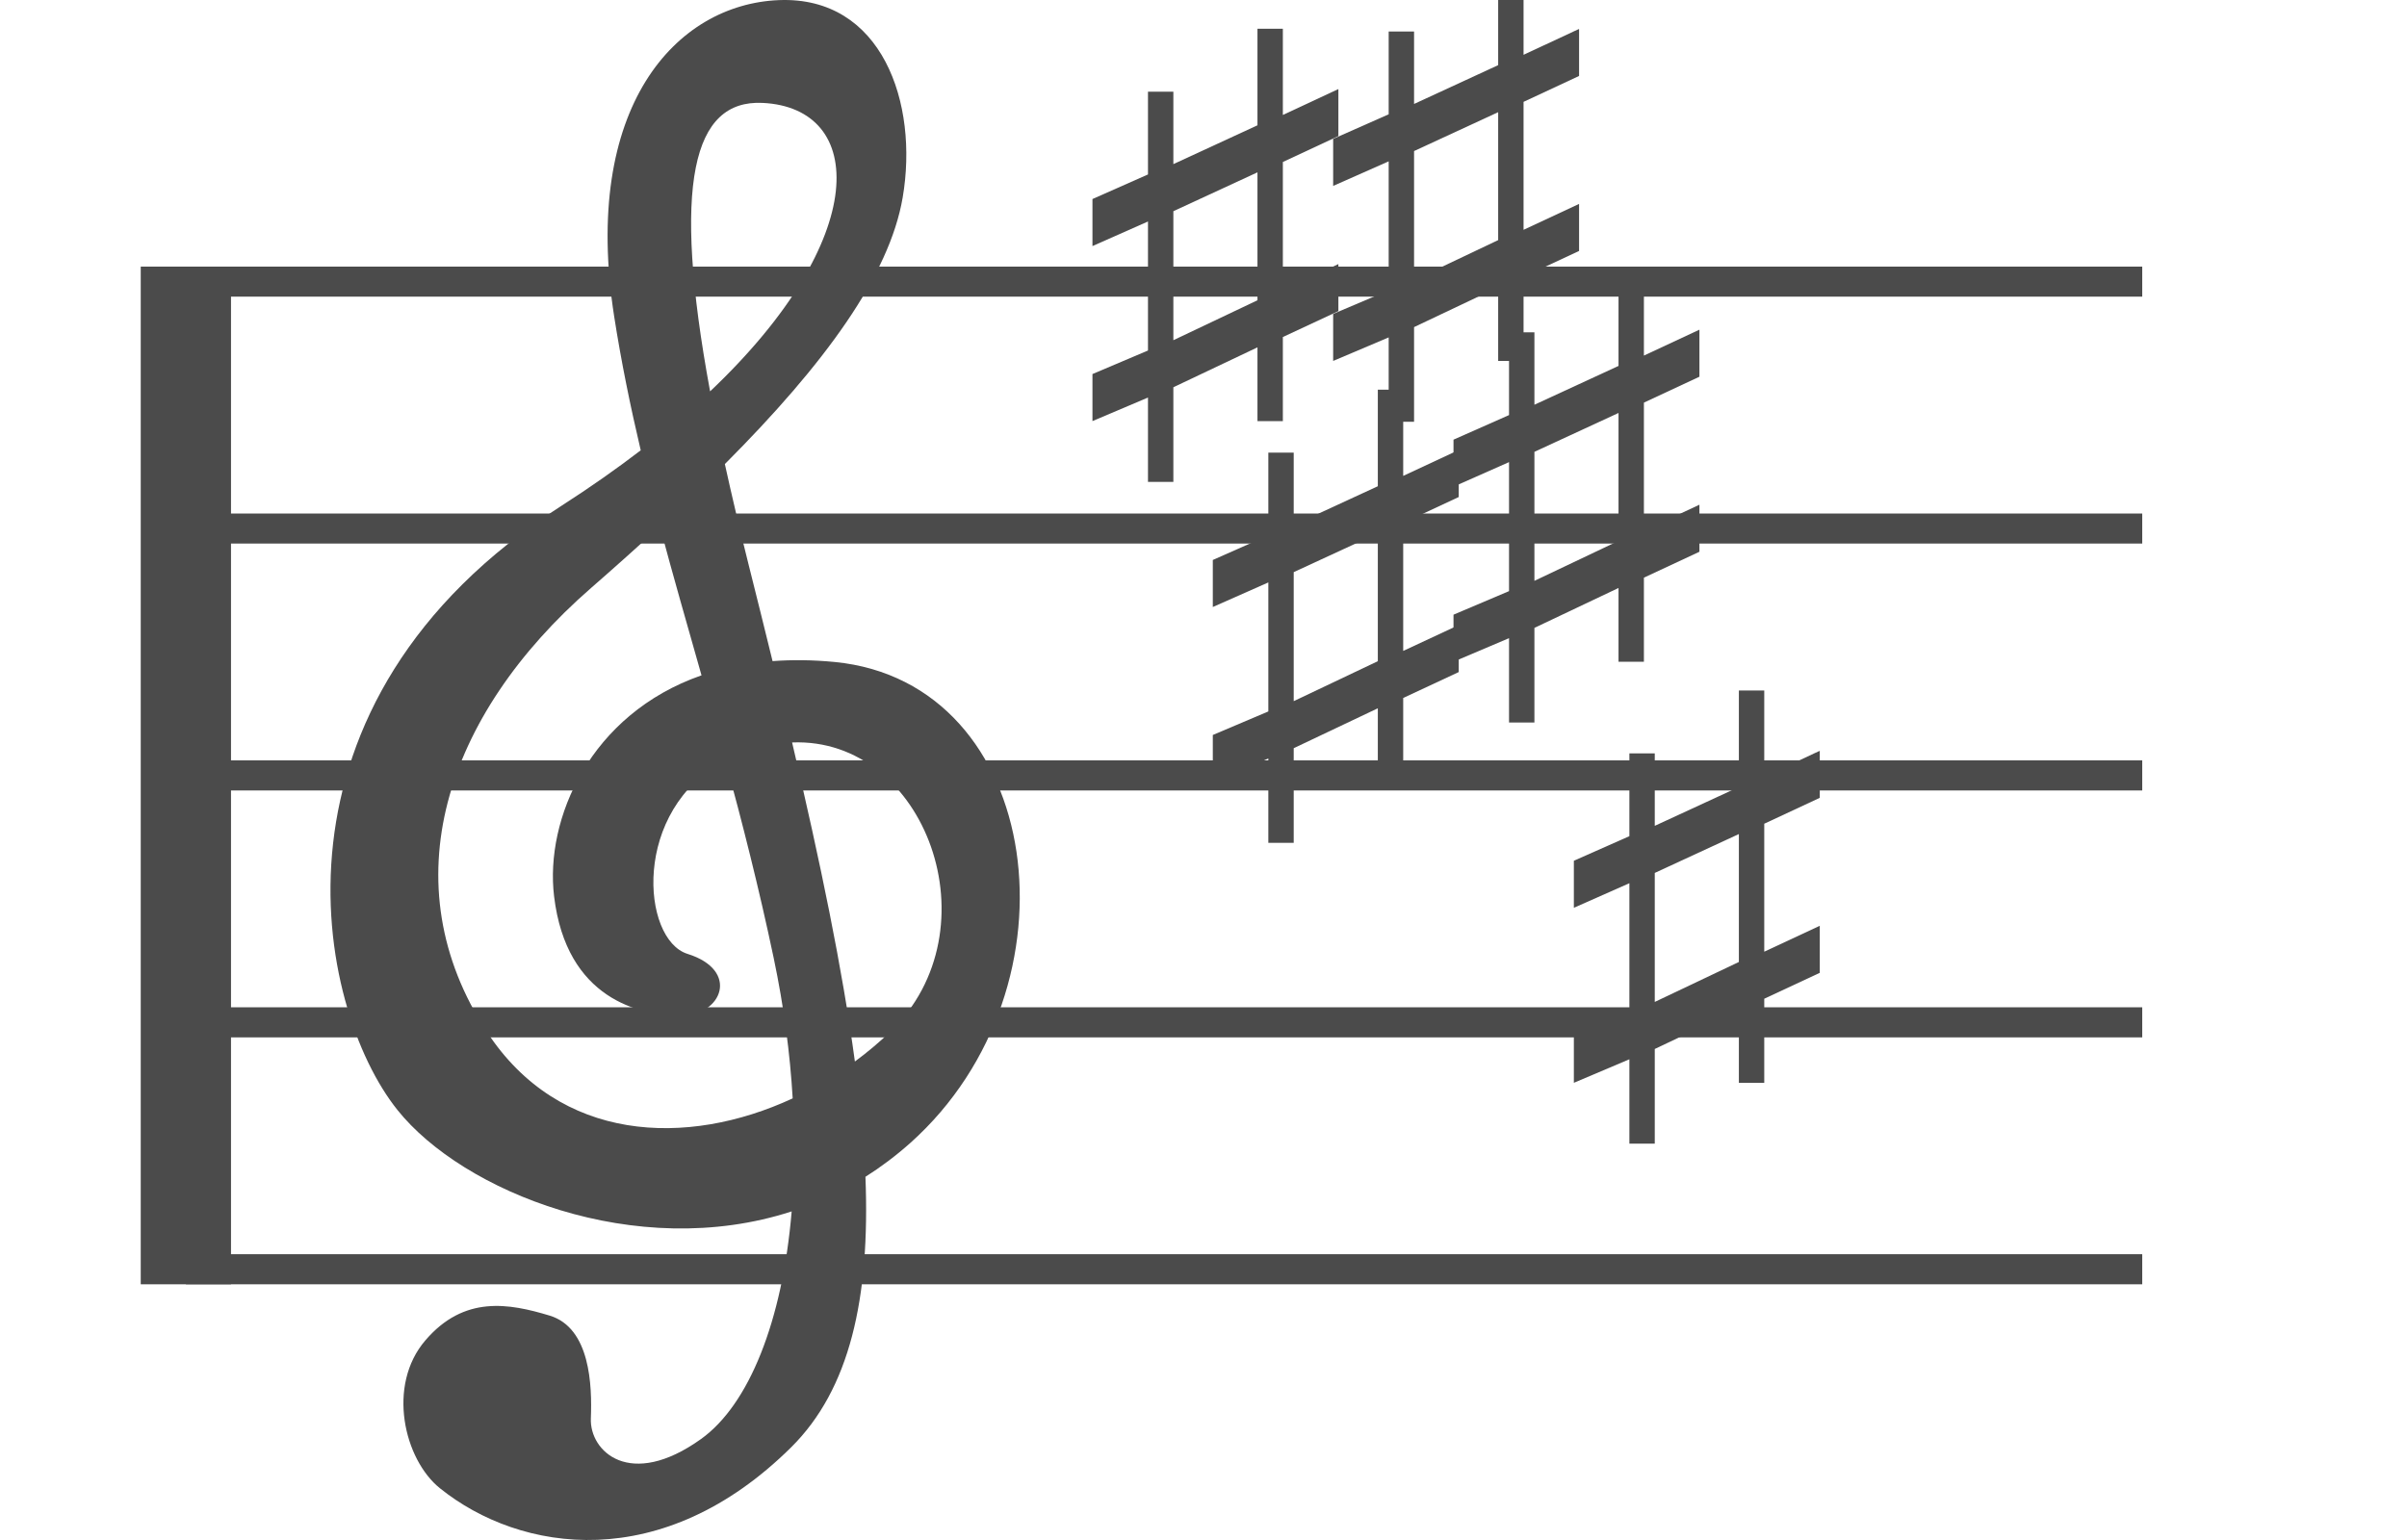
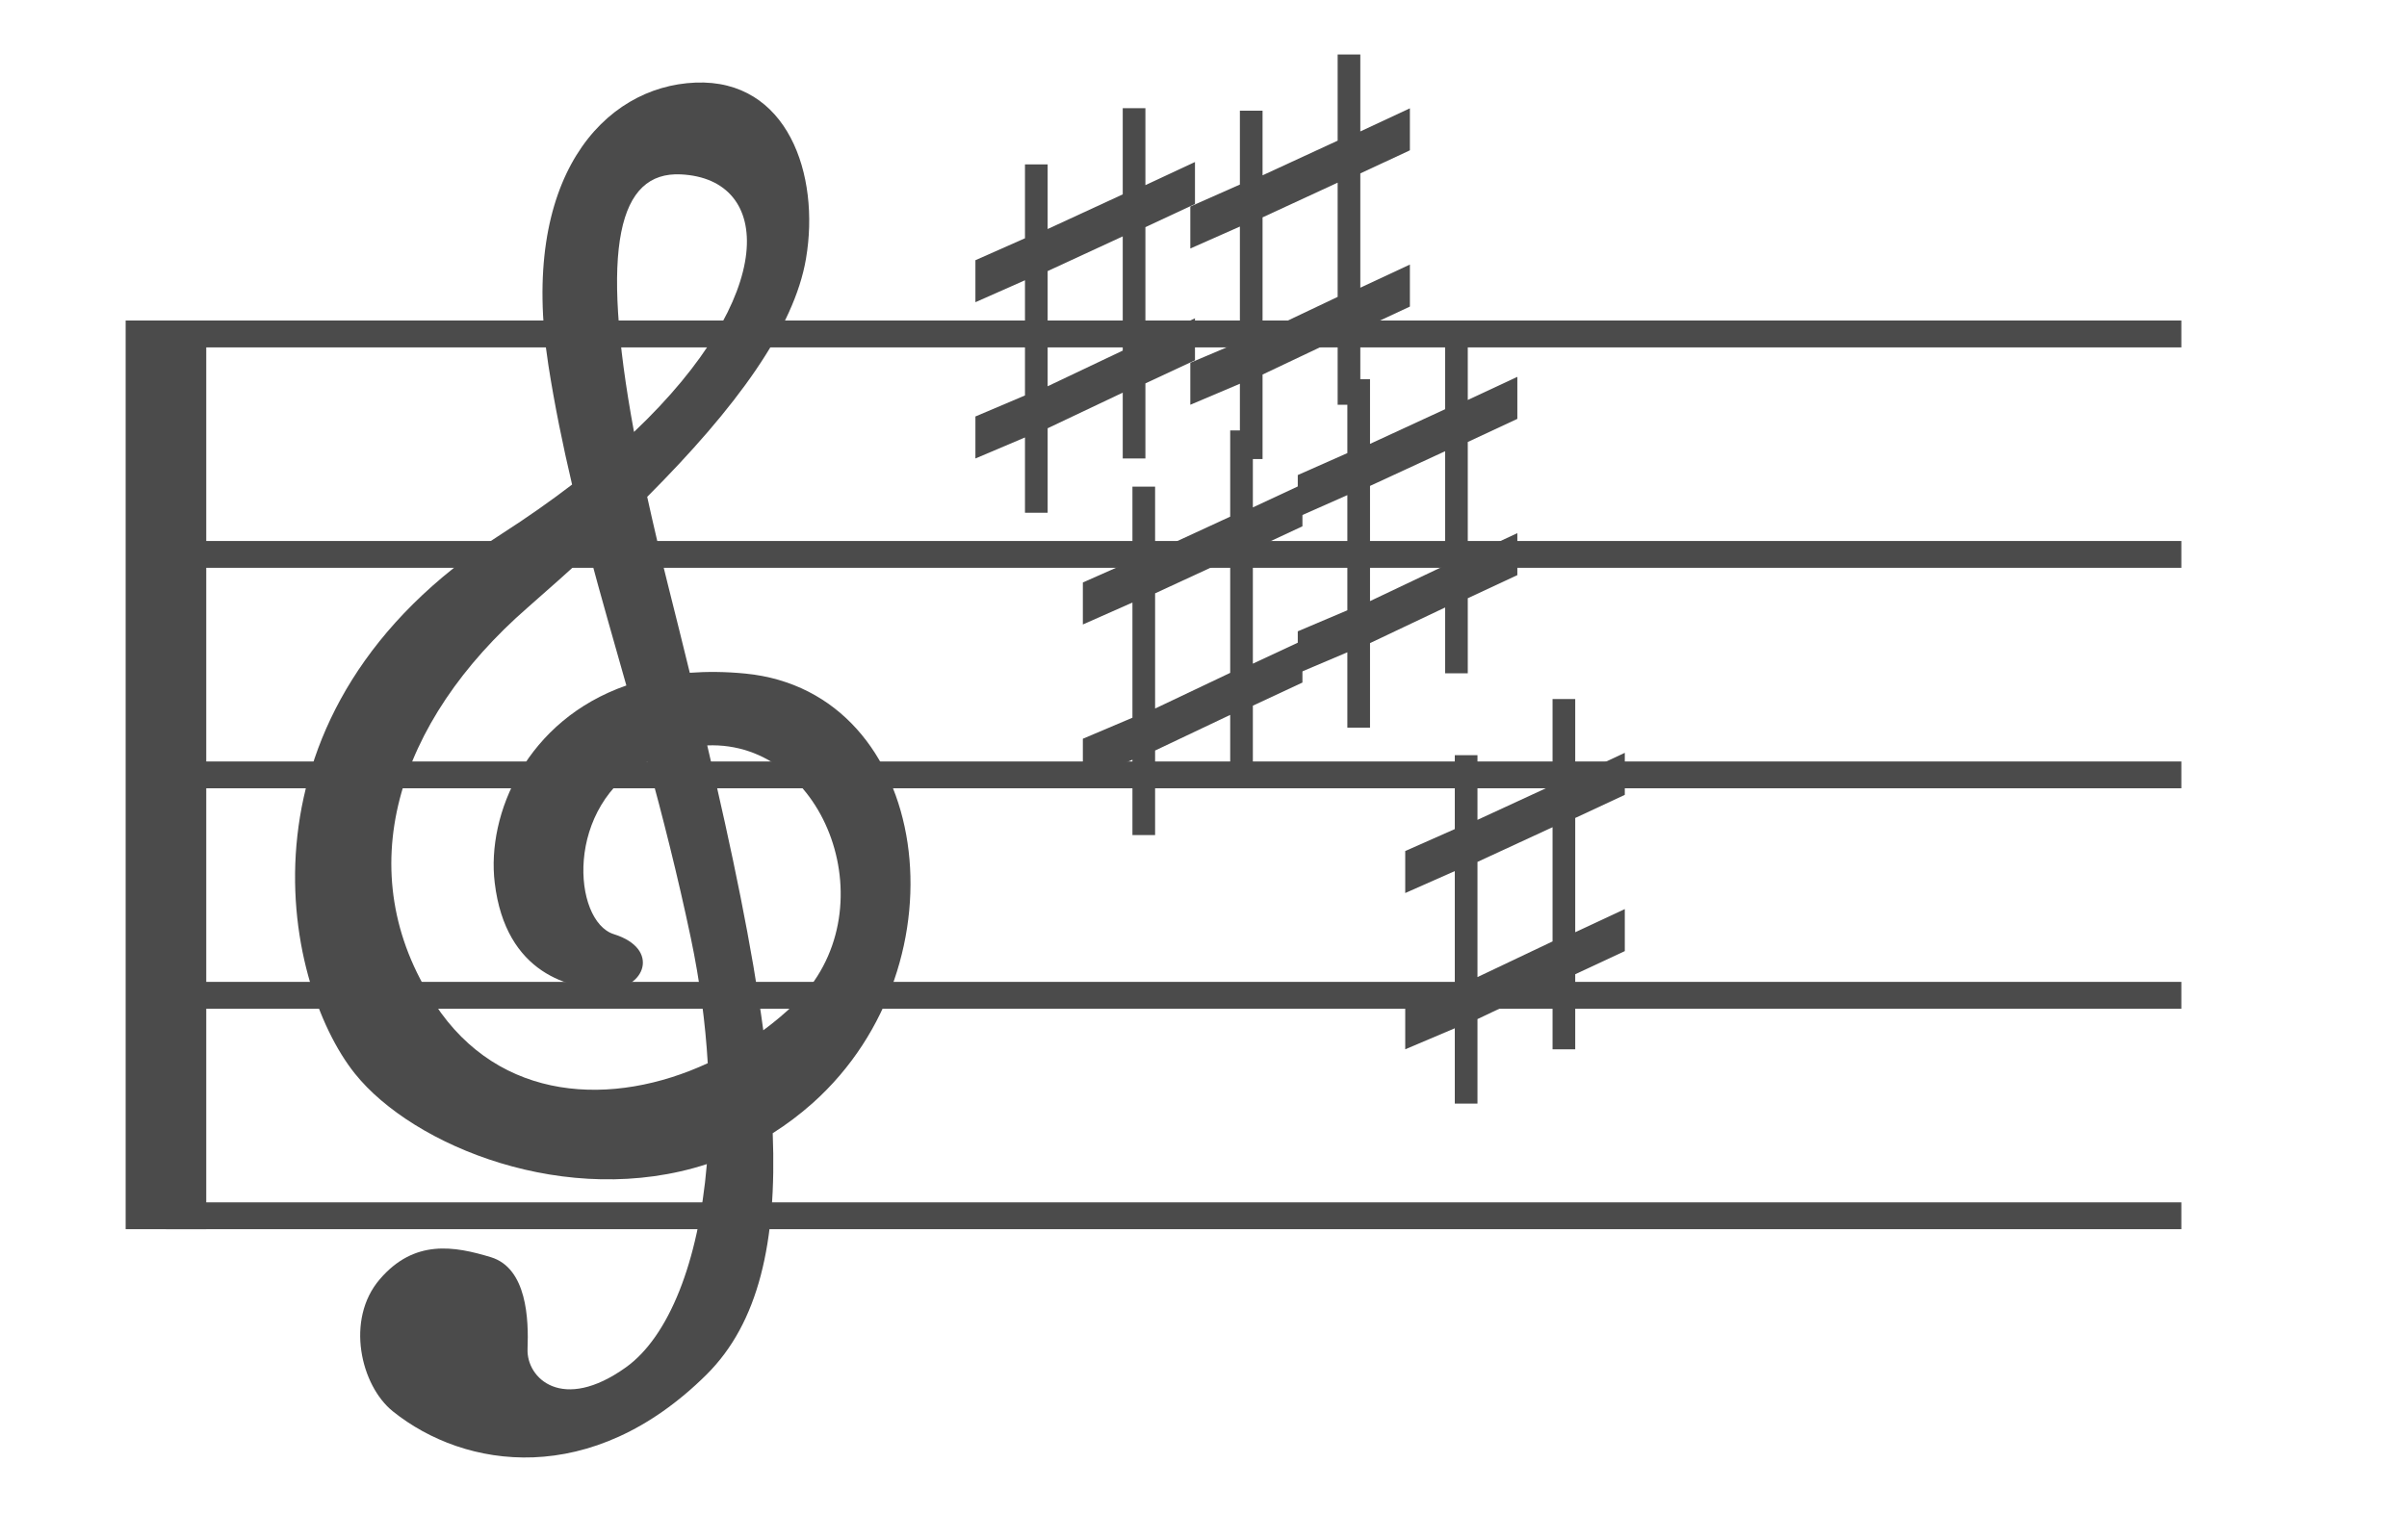
- <svg xmlns="http://www.w3.org/2000/svg" version="1.1" id="_x32_" x="0px" y="0px" viewBox="0 0 800 512" style="width: 800px; height: 512px; opacity: 1;" xml:space="preserve">
+ <svg xmlns="http://www.w3.org/2000/svg" version="1.1" id="_x32_" x="0px" y="0px" viewBox="0 0 896 512" style="width: 800px; height: 512px; opacity: 1;" xml:space="preserve">
  <style type="text/css">


        .treble_clef {
            fill: #4B4B4B;
        }

        .line {
            stroke: #4B4B4B;
        }
    </style>
  <g>
    <path class="treble_clef" d="M277.466,220.094c-7.37-0.72-14.253-0.769-20.695-0.295c-2.576-10.568-5.28-21.382-8.069-32.507   c-2.949-11.779-5.534-22.74-7.783-33.006c33.218-33.292,54.707-62.83,59.104-88.646c5.362-31.428-6.904-66.96-41.129-65.603   c-34.221,1.374-65.66,35.525-54.756,105.242c2.36,15.084,5.374,29.808,8.818,44.433c-7.975,6.11-16.748,12.286-26.352,18.454   c-102.404,65.587-81.836,166.732-54.482,200.899c21.591,27.002,79.141,50.56,131.002,33.685   c-3.084,36.515-14.209,64.277-30.123,75.672c-23.644,16.924-37.063,4.098-36.621-6.838c0.434-10.945-0.176-30.078-13.677-34.184   c-13.518-4.09-28.434-6.822-41.321,8.222c-12.912,15.018-7.064,39.631,4.851,49.185c26.781,21.505,73.979,28.728,116.735-13.644   c19.423-19.255,26.278-49.39,24.675-89.914c5.108-3.231,10.094-6.969,14.9-11.247C360.647,328.069,346.909,226.915,277.466,220.094   z M253.441,34.213c34.327,1.637,36.409,44.876-17.431,95.902C223.192,60.749,230.333,33.101,253.441,34.213z M161.855,343.095   c-32.212-49.202-14.106-105.185,34.585-147.606c8-6.978,15.636-13.808,22.879-20.499c4.344,16.277,9.059,32.67,13.84,49.538   c-37.071,12.908-52.09,47.803-49.002,73.464c4.098,34.184,28.494,39.664,42.163,39.664c13.673,0,19.718-15.051,2.18-20.523   c-15.3-4.769-18.675-47.894,12.568-64.335c5.636,20.662,11.162,42.355,16.078,65.701c3.39,16.139,5.44,31.812,6.315,46.675   C228.219,381.515,185.921,379.879,161.855,343.095z M284.133,352.919c-4.156-30.879-11.493-66.299-20.867-106.077   c44.335-1.816,67.922,62.233,32.544,96.253C292.161,346.604,288.239,349.892,284.133,352.919z" />
    <path d="M61.777,88.63 L61.777,426.99" fill="none" class="line" stroke-width="30" stroke-opacity="1.00" stroke-linejoin="round" />
-     <path d="M61.777,175.72 L712,175.72" fill="none" class="line" stroke-width="10" stroke-opacity="1.00" stroke-linejoin="round" />
-     <path d="M61.777,257.81 L712,257.81" fill="none" class="line" stroke-width="10" stroke-opacity="1.00" stroke-linejoin="round" />
-     <path d="M61.777,339.9 L712,339.9" fill="none" class="line" stroke-width="10" stroke-opacity="1.00" stroke-linejoin="round" />
-     <path d="M61.777,93.63 L712,93.63" fill="none" class="line" stroke-width="10" stroke-opacity="1.00" stroke-linejoin="round" />
-     <path d="M61.777,421.99 L712,421.99" fill="none" class="line" stroke-width="10" stroke-opacity="1.00" stroke-linejoin="round" />
+     <path d="M61.777,175.72 L812,175.72" fill="none" class="line" stroke-width="10" stroke-opacity="1.00" stroke-linejoin="round" />
+     <path d="M61.777,257.81 L812,257.81" fill="none" class="line" stroke-width="10" stroke-opacity="1.00" stroke-linejoin="round" />
+     <path d="M61.777,339.9 L812,339.9" fill="none" class="line" stroke-width="10" stroke-opacity="1.00" stroke-linejoin="round" />
+     <path d="M61.777,93.63 L812,93.63" fill="none" class="line" stroke-width="10" stroke-opacity="1.00" stroke-linejoin="round" />
+     <path d="M61.777,421.99 L812,421.99" fill="none" class="line" stroke-width="10" stroke-opacity="1.00" stroke-linejoin="round" />
  </g>
  <g>
    <style>
            .sharp-key {
                fill: #4B4B4B;
                font-size: 180px;
                font-weight: 900;
                font-family:  "Courier New", Consolas, monospace;
            }

            .key {
                fill: #4B4B4B;
                font-size: 200px;
                font-weight: 900;
                font-family:  "Courier New", Consolas, monospace;
            }
        </style>
    <text class="sharp-key" x="350" y="140">♯</text>
    <text class="sharp-key" x="390" y="260">♯</text>
    <text class="sharp-key" x="430" y="120">♯</text>
    <text class="sharp-key" x="470" y="220">♯</text>
    <text class="sharp-key" x="510" y="360">♯</text>
  </g>
</svg>
